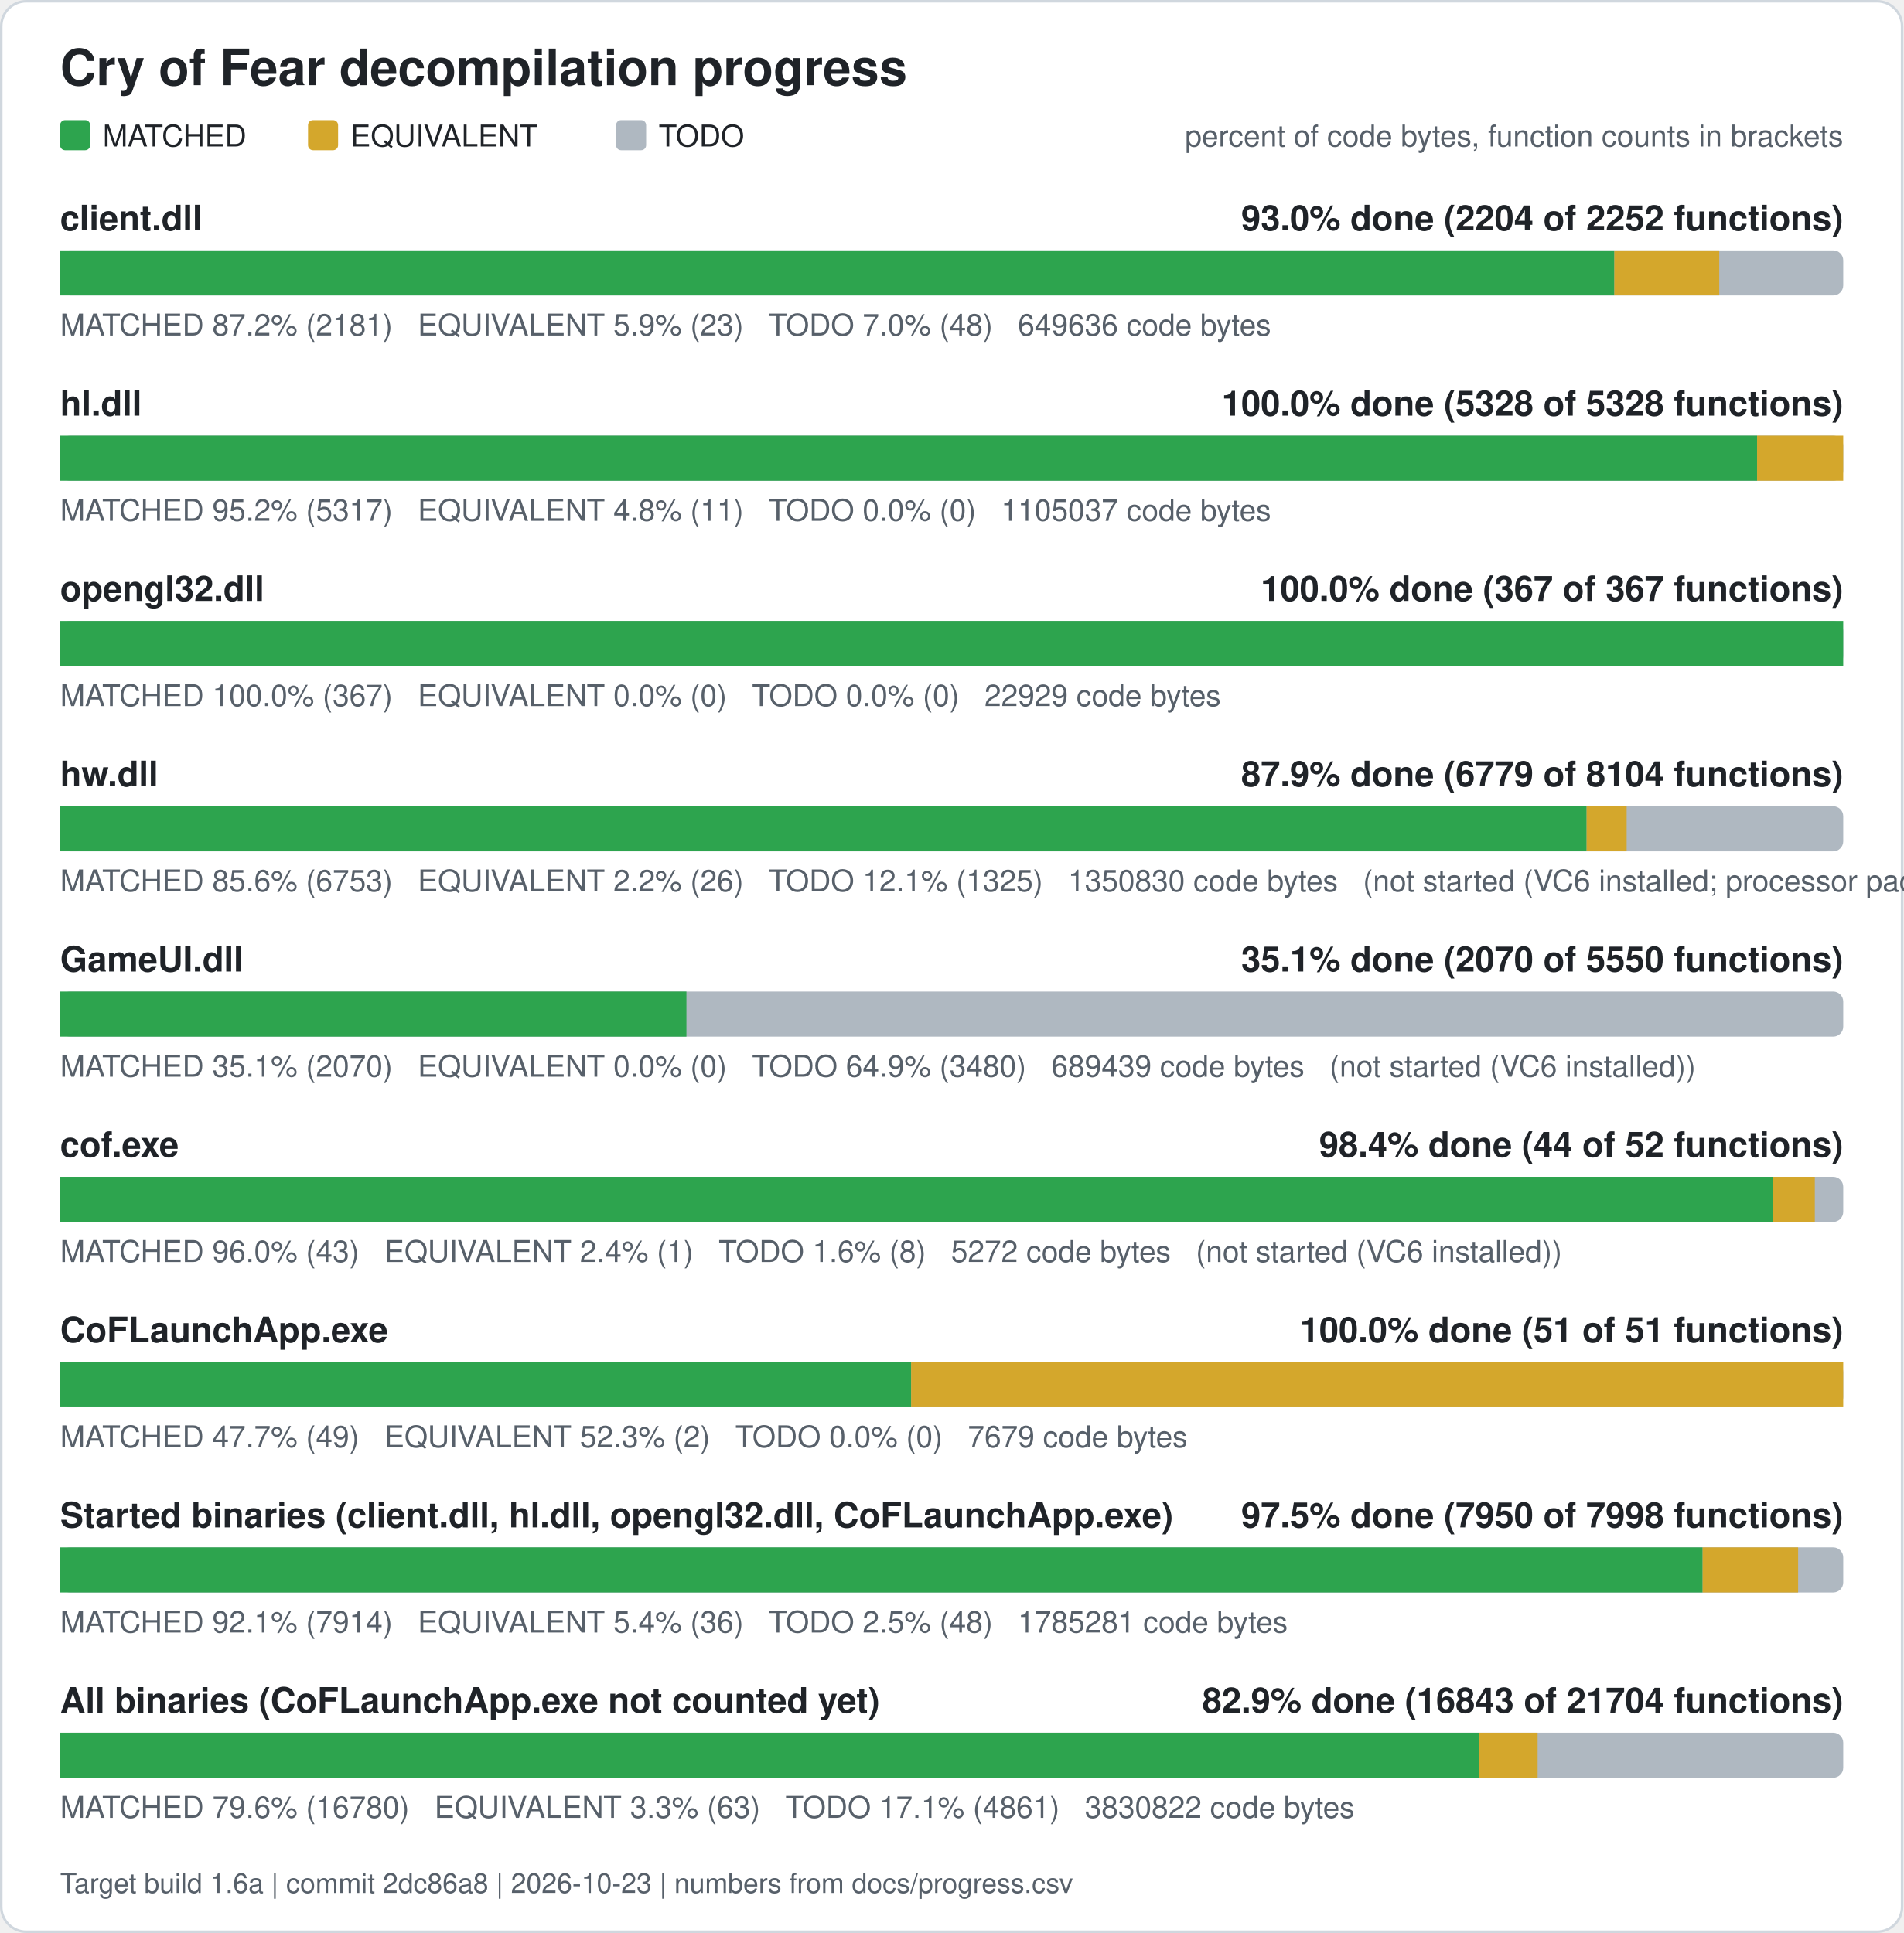
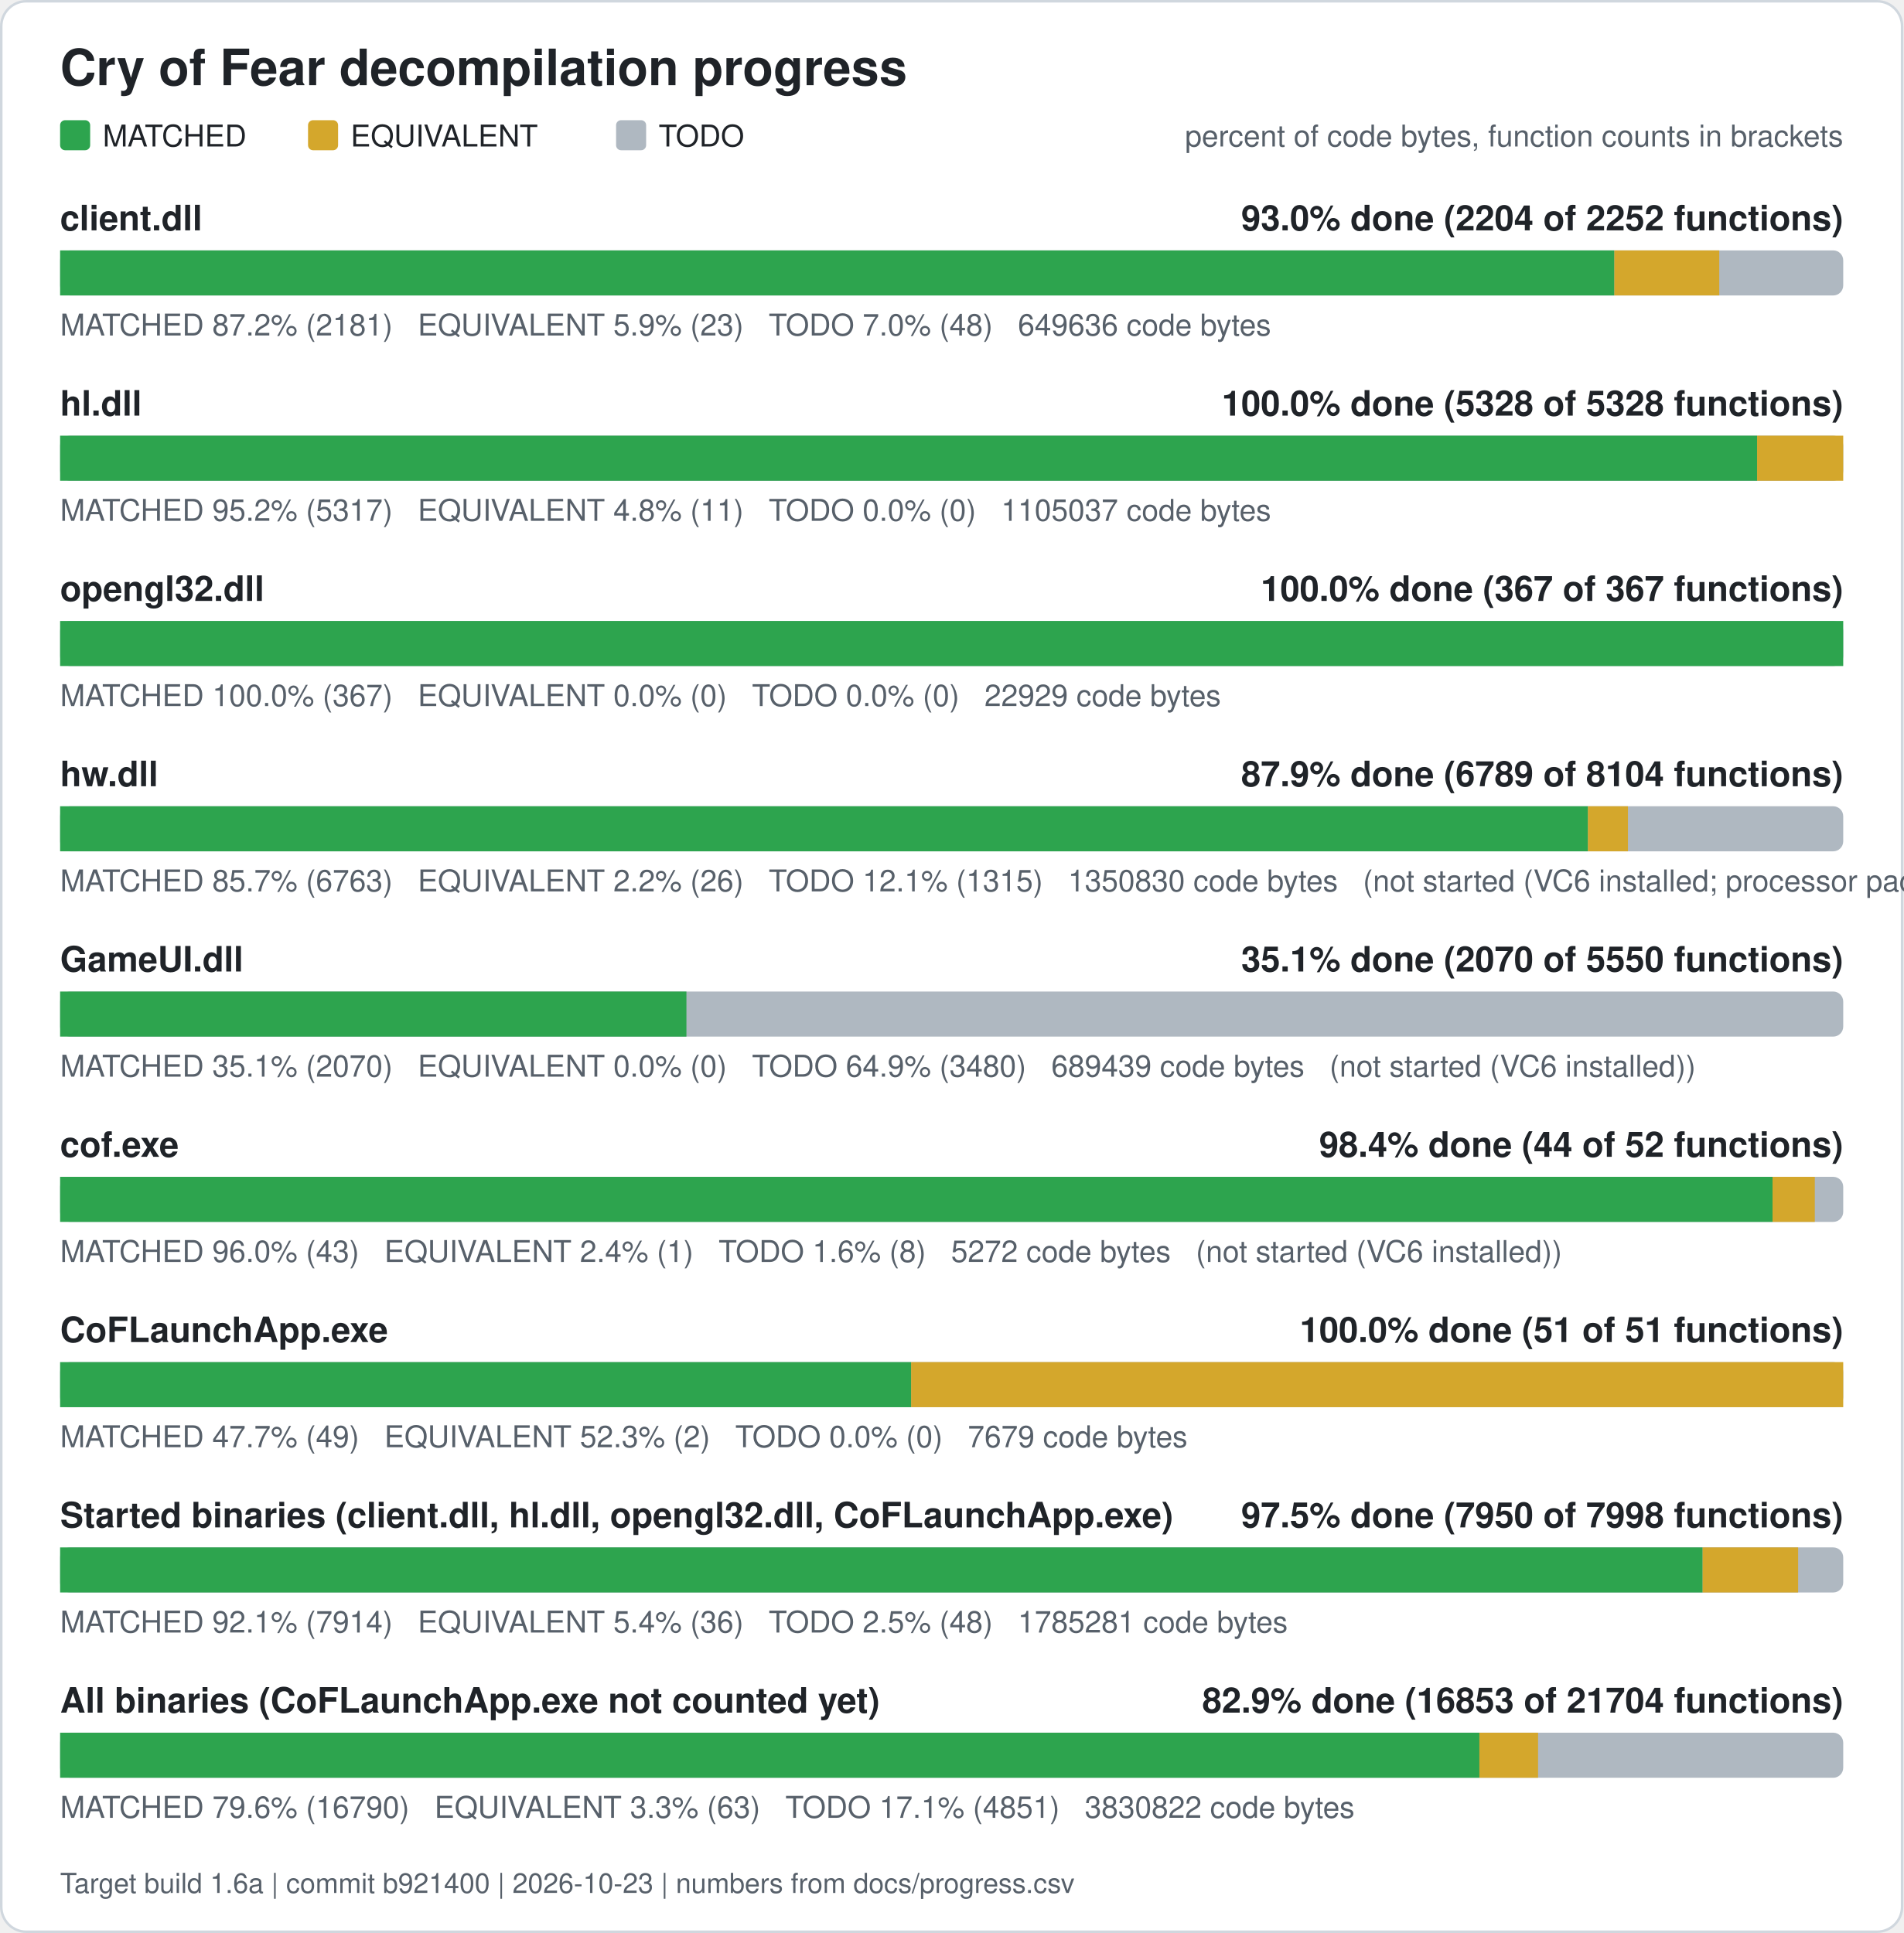
<svg xmlns="http://www.w3.org/2000/svg" width="760" height="772" viewBox="0 0 760 772" role="img" aria-label="Cry of Fear decompilation progress">
  <rect x="0.5" y="0.5" width="759" height="771" rx="10" fill="#ffffff" stroke="#d0d7de" />
  <text x="24" y="34" font-family="Segoe UI, Helvetica, Arial, sans-serif" font-size="20" font-weight="600" fill="#1f2328">Cry of Fear decompilation progress</text>
  <rect x="24" y="48" width="12" height="12" rx="2" fill="#2da44e" />
  <text x="41" y="58.5" font-family="Segoe UI, Helvetica, Arial, sans-serif" font-size="12" fill="#1f2328">MATCHED</text>
  <rect x="123" y="48" width="12" height="12" rx="2" fill="#d4a72c" />
  <text x="140" y="58.5" font-family="Segoe UI, Helvetica, Arial, sans-serif" font-size="12" fill="#1f2328">EQUIVALENT</text>
  <rect x="246" y="48" width="12" height="12" rx="2" fill="#afb8c1" />
  <text x="263" y="58.5" font-family="Segoe UI, Helvetica, Arial, sans-serif" font-size="12" fill="#1f2328">TODO</text>
  <text x="736" y="58.5" font-family="Segoe UI, Helvetica, Arial, sans-serif" font-size="12" fill="#57606a" text-anchor="end">percent of code bytes, function counts in brackets</text>
  <text x="24" y="92" font-family="Segoe UI, Helvetica, Arial, sans-serif" font-size="14" font-weight="600" fill="#1f2328">client.dll</text>
  <text x="736" y="92" font-family="Segoe UI, Helvetica, Arial, sans-serif" font-size="14" font-weight="600" fill="#1f2328" text-anchor="end">93.0% done (2204 of 2252 functions)</text>
  <rect x="24" y="100" width="712" height="18" rx="4" fill="#afb8c1" />
  <rect x="24.00" y="100" width="620.61" height="18" fill="#2da44e" />
  <rect x="644.61" y="100" width="41.89" height="18" fill="#d4a72c" />
  <text x="24" y="134" font-family="Segoe UI, Helvetica, Arial, sans-serif" font-size="12" fill="#57606a" xml:space="preserve">MATCHED 87.2% (2181)   EQUIVALENT 5.9% (23)   TODO 7.0% (48)   649636 code bytes</text>
  <text x="24" y="166" font-family="Segoe UI, Helvetica, Arial, sans-serif" font-size="14" font-weight="600" fill="#1f2328">hl.dll</text>
  <text x="736" y="166" font-family="Segoe UI, Helvetica, Arial, sans-serif" font-size="14" font-weight="600" fill="#1f2328" text-anchor="end">100.0% done (5328 of 5328 functions)</text>
  <rect x="24" y="174" width="712" height="18" rx="4" fill="#afb8c1" />
  <rect x="24.00" y="174" width="677.61" height="18" fill="#2da44e" />
  <rect x="701.61" y="174" width="34.39" height="18" fill="#d4a72c" />
  <text x="24" y="208" font-family="Segoe UI, Helvetica, Arial, sans-serif" font-size="12" fill="#57606a" xml:space="preserve">MATCHED 95.2% (5317)   EQUIVALENT 4.8% (11)   TODO 0.0% (0)   1105037 code bytes</text>
  <text x="24" y="240" font-family="Segoe UI, Helvetica, Arial, sans-serif" font-size="14" font-weight="600" fill="#1f2328">opengl32.dll</text>
  <text x="736" y="240" font-family="Segoe UI, Helvetica, Arial, sans-serif" font-size="14" font-weight="600" fill="#1f2328" text-anchor="end">100.0% done (367 of 367 functions)</text>
  <rect x="24" y="248" width="712" height="18" rx="4" fill="#afb8c1" />
  <rect x="24.00" y="248" width="712.00" height="18" fill="#2da44e" />
  <text x="24" y="282" font-family="Segoe UI, Helvetica, Arial, sans-serif" font-size="12" fill="#57606a" xml:space="preserve">MATCHED 100.0% (367)   EQUIVALENT 0.0% (0)   TODO 0.0% (0)   22929 code bytes</text>
  <text x="24" y="314" font-family="Segoe UI, Helvetica, Arial, sans-serif" font-size="14" font-weight="600" fill="#1f2328">hw.dll</text>
-   <text x="736" y="314" font-family="Segoe UI, Helvetica, Arial, sans-serif" font-size="14" font-weight="600" fill="#1f2328" text-anchor="end">87.9% done (6779 of 8104 functions)</text>
+   <text x="736" y="314" font-family="Segoe UI, Helvetica, Arial, sans-serif" font-size="14" font-weight="600" fill="#1f2328" text-anchor="end">87.9% done (6789 of 8104 functions)</text>
  <rect x="24" y="322" width="712" height="18" rx="4" fill="#afb8c1" />
-   <rect x="24.00" y="322" width="609.54" height="18" fill="#2da44e" />
-   <rect x="633.54" y="322" width="15.98" height="18" fill="#d4a72c" />
-   <text x="24" y="356" font-family="Segoe UI, Helvetica, Arial, sans-serif" font-size="12" fill="#57606a" xml:space="preserve">MATCHED 85.6% (6753)   EQUIVALENT 2.2% (26)   TODO 12.1% (1325)   1350830 code bytes   (not started (VC6 installed; processor pack and VS 2005 objects need those compilers))</text>
+   <rect x="24.00" y="322" width="610.06" height="18" fill="#2da44e" />
+   <rect x="634.06" y="322" width="15.98" height="18" fill="#d4a72c" />
+   <text x="24" y="356" font-family="Segoe UI, Helvetica, Arial, sans-serif" font-size="12" fill="#57606a" xml:space="preserve">MATCHED 85.7% (6763)   EQUIVALENT 2.2% (26)   TODO 12.1% (1315)   1350830 code bytes   (not started (VC6 installed; processor pack and VS 2005 objects need those compilers))</text>
  <text x="24" y="388" font-family="Segoe UI, Helvetica, Arial, sans-serif" font-size="14" font-weight="600" fill="#1f2328">GameUI.dll</text>
  <text x="736" y="388" font-family="Segoe UI, Helvetica, Arial, sans-serif" font-size="14" font-weight="600" fill="#1f2328" text-anchor="end">35.1% done (2070 of 5550 functions)</text>
  <rect x="24" y="396" width="712" height="18" rx="4" fill="#afb8c1" />
  <rect x="24.00" y="396" width="250.09" height="18" fill="#2da44e" />
  <text x="24" y="430" font-family="Segoe UI, Helvetica, Arial, sans-serif" font-size="12" fill="#57606a" xml:space="preserve">MATCHED 35.1% (2070)   EQUIVALENT 0.0% (0)   TODO 64.9% (3480)   689439 code bytes   (not started (VC6 installed))</text>
  <text x="24" y="462" font-family="Segoe UI, Helvetica, Arial, sans-serif" font-size="14" font-weight="600" fill="#1f2328">cof.exe</text>
  <text x="736" y="462" font-family="Segoe UI, Helvetica, Arial, sans-serif" font-size="14" font-weight="600" fill="#1f2328" text-anchor="end">98.4% done (44 of 52 functions)</text>
  <rect x="24" y="470" width="712" height="18" rx="4" fill="#afb8c1" />
  <rect x="24.00" y="470" width="683.77" height="18" fill="#2da44e" />
  <rect x="707.77" y="470" width="16.88" height="18" fill="#d4a72c" />
  <text x="24" y="504" font-family="Segoe UI, Helvetica, Arial, sans-serif" font-size="12" fill="#57606a" xml:space="preserve">MATCHED 96.0% (43)   EQUIVALENT 2.4% (1)   TODO 1.6% (8)   5272 code bytes   (not started (VC6 installed))</text>
  <text x="24" y="536" font-family="Segoe UI, Helvetica, Arial, sans-serif" font-size="14" font-weight="600" fill="#1f2328">CoFLaunchApp.exe</text>
  <text x="736" y="536" font-family="Segoe UI, Helvetica, Arial, sans-serif" font-size="14" font-weight="600" fill="#1f2328" text-anchor="end">100.0% done (51 of 51 functions)</text>
  <rect x="24" y="544" width="712" height="18" rx="4" fill="#afb8c1" />
  <rect x="24.00" y="544" width="339.82" height="18" fill="#2da44e" />
  <rect x="363.82" y="544" width="372.18" height="18" fill="#d4a72c" />
  <text x="24" y="578" font-family="Segoe UI, Helvetica, Arial, sans-serif" font-size="12" fill="#57606a" xml:space="preserve">MATCHED 47.7% (49)   EQUIVALENT 52.3% (2)   TODO 0.0% (0)   7679 code bytes</text>
  <text x="24" y="610" font-family="Segoe UI, Helvetica, Arial, sans-serif" font-size="14" font-weight="600" fill="#1f2328">Started binaries (client.dll, hl.dll, opengl32.dll, CoFLaunchApp.exe)</text>
  <text x="736" y="610" font-family="Segoe UI, Helvetica, Arial, sans-serif" font-size="14" font-weight="600" fill="#1f2328" text-anchor="end">97.5% done (7950 of 7998 functions)</text>
  <rect x="24" y="618" width="712" height="18" rx="4" fill="#afb8c1" />
  <rect x="24.00" y="618" width="655.86" height="18" fill="#2da44e" />
  <rect x="679.86" y="618" width="38.13" height="18" fill="#d4a72c" />
  <text x="24" y="652" font-family="Segoe UI, Helvetica, Arial, sans-serif" font-size="12" fill="#57606a" xml:space="preserve">MATCHED 92.1% (7914)   EQUIVALENT 5.4% (36)   TODO 2.5% (48)   1785281 code bytes</text>
  <text x="24" y="684" font-family="Segoe UI, Helvetica, Arial, sans-serif" font-size="14" font-weight="600" fill="#1f2328">All binaries (CoFLaunchApp.exe not counted yet)</text>
-   <text x="736" y="684" font-family="Segoe UI, Helvetica, Arial, sans-serif" font-size="14" font-weight="600" fill="#1f2328" text-anchor="end">82.9% done (16843 of 21704 functions)</text>
+   <text x="736" y="684" font-family="Segoe UI, Helvetica, Arial, sans-serif" font-size="14" font-weight="600" fill="#1f2328" text-anchor="end">82.9% done (16853 of 21704 functions)</text>
  <rect x="24" y="692" width="712" height="18" rx="4" fill="#afb8c1" />
-   <rect x="24.00" y="692" width="566.54" height="18" fill="#2da44e" />
-   <rect x="590.54" y="692" width="23.43" height="18" fill="#d4a72c" />
-   <text x="24" y="726" font-family="Segoe UI, Helvetica, Arial, sans-serif" font-size="12" fill="#57606a" xml:space="preserve">MATCHED 79.6% (16780)   EQUIVALENT 3.3% (63)   TODO 17.1% (4861)   3830822 code bytes</text>
-   <text x="24" y="756" font-family="Segoe UI, Helvetica, Arial, sans-serif" font-size="11" fill="#57606a">Target build 1.6a | commit 2dc86a8 | 2026-10-23 | numbers from docs/progress.csv</text>
+   <rect x="24.00" y="692" width="566.72" height="18" fill="#2da44e" />
+   <rect x="590.72" y="692" width="23.43" height="18" fill="#d4a72c" />
+   <text x="24" y="726" font-family="Segoe UI, Helvetica, Arial, sans-serif" font-size="12" fill="#57606a" xml:space="preserve">MATCHED 79.6% (16790)   EQUIVALENT 3.3% (63)   TODO 17.1% (4851)   3830822 code bytes</text>
+   <text x="24" y="756" font-family="Segoe UI, Helvetica, Arial, sans-serif" font-size="11" fill="#57606a">Target build 1.6a | commit b921400 | 2026-10-23 | numbers from docs/progress.csv</text>
</svg>
